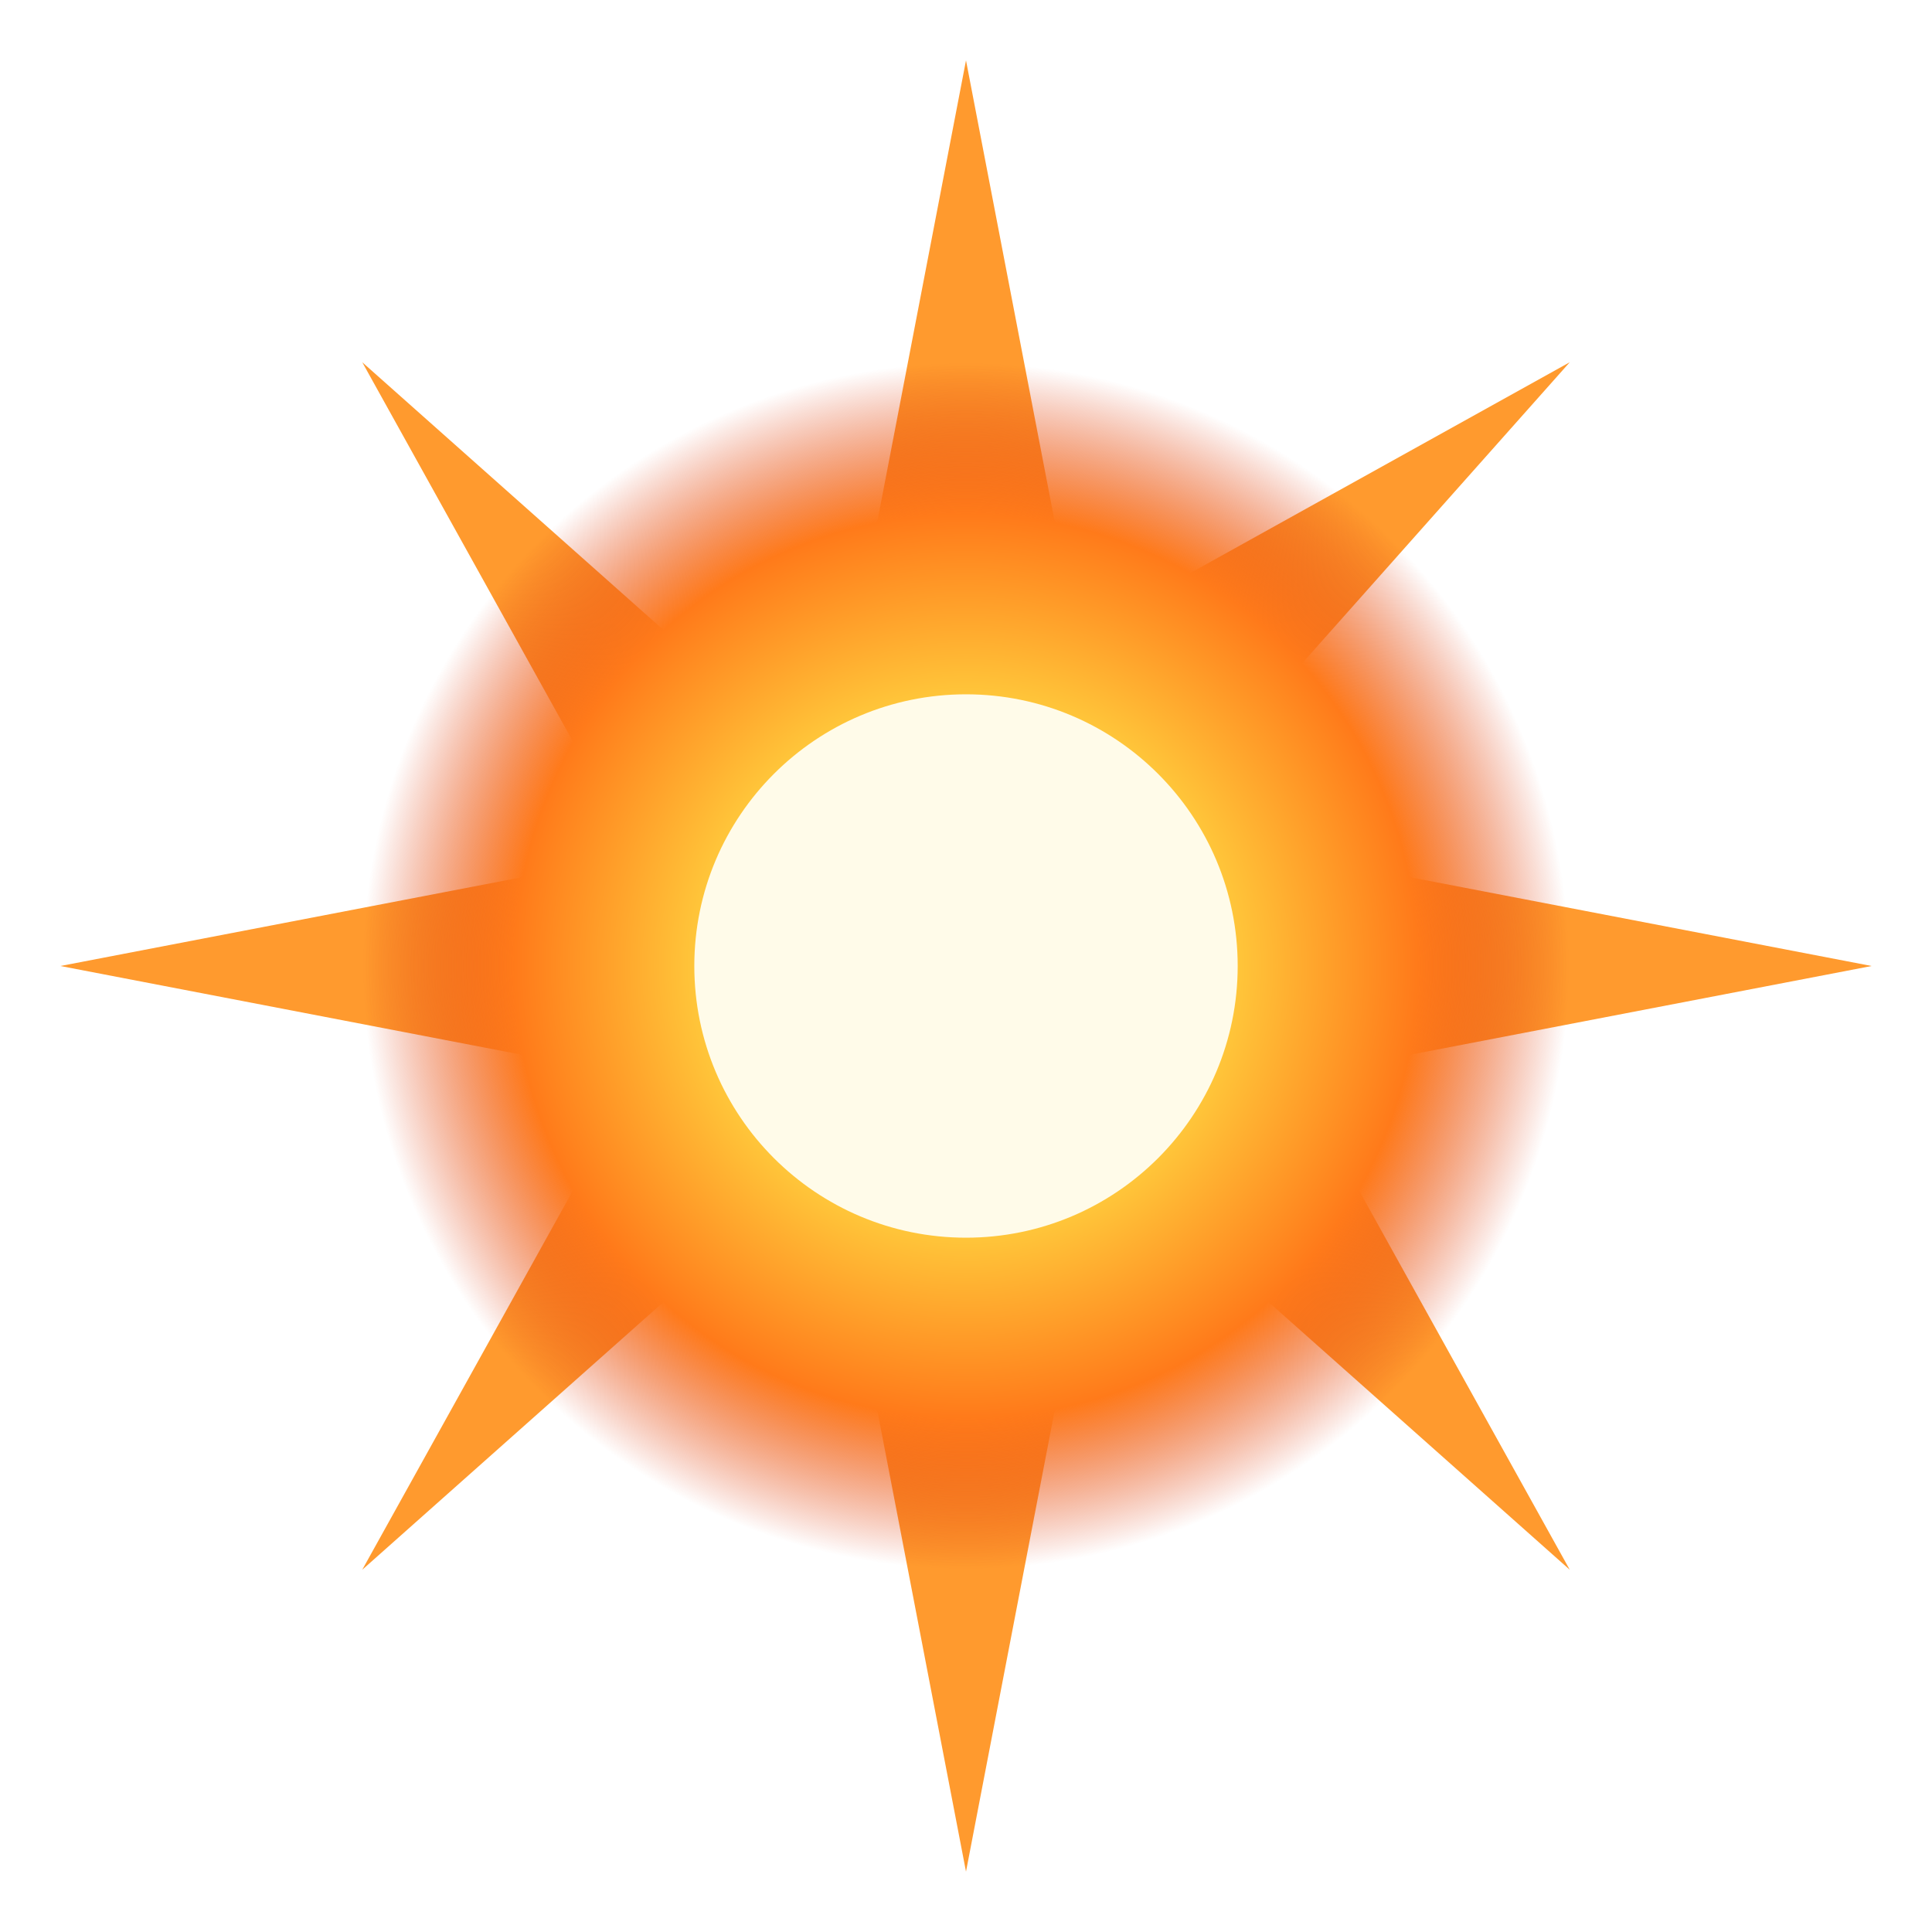
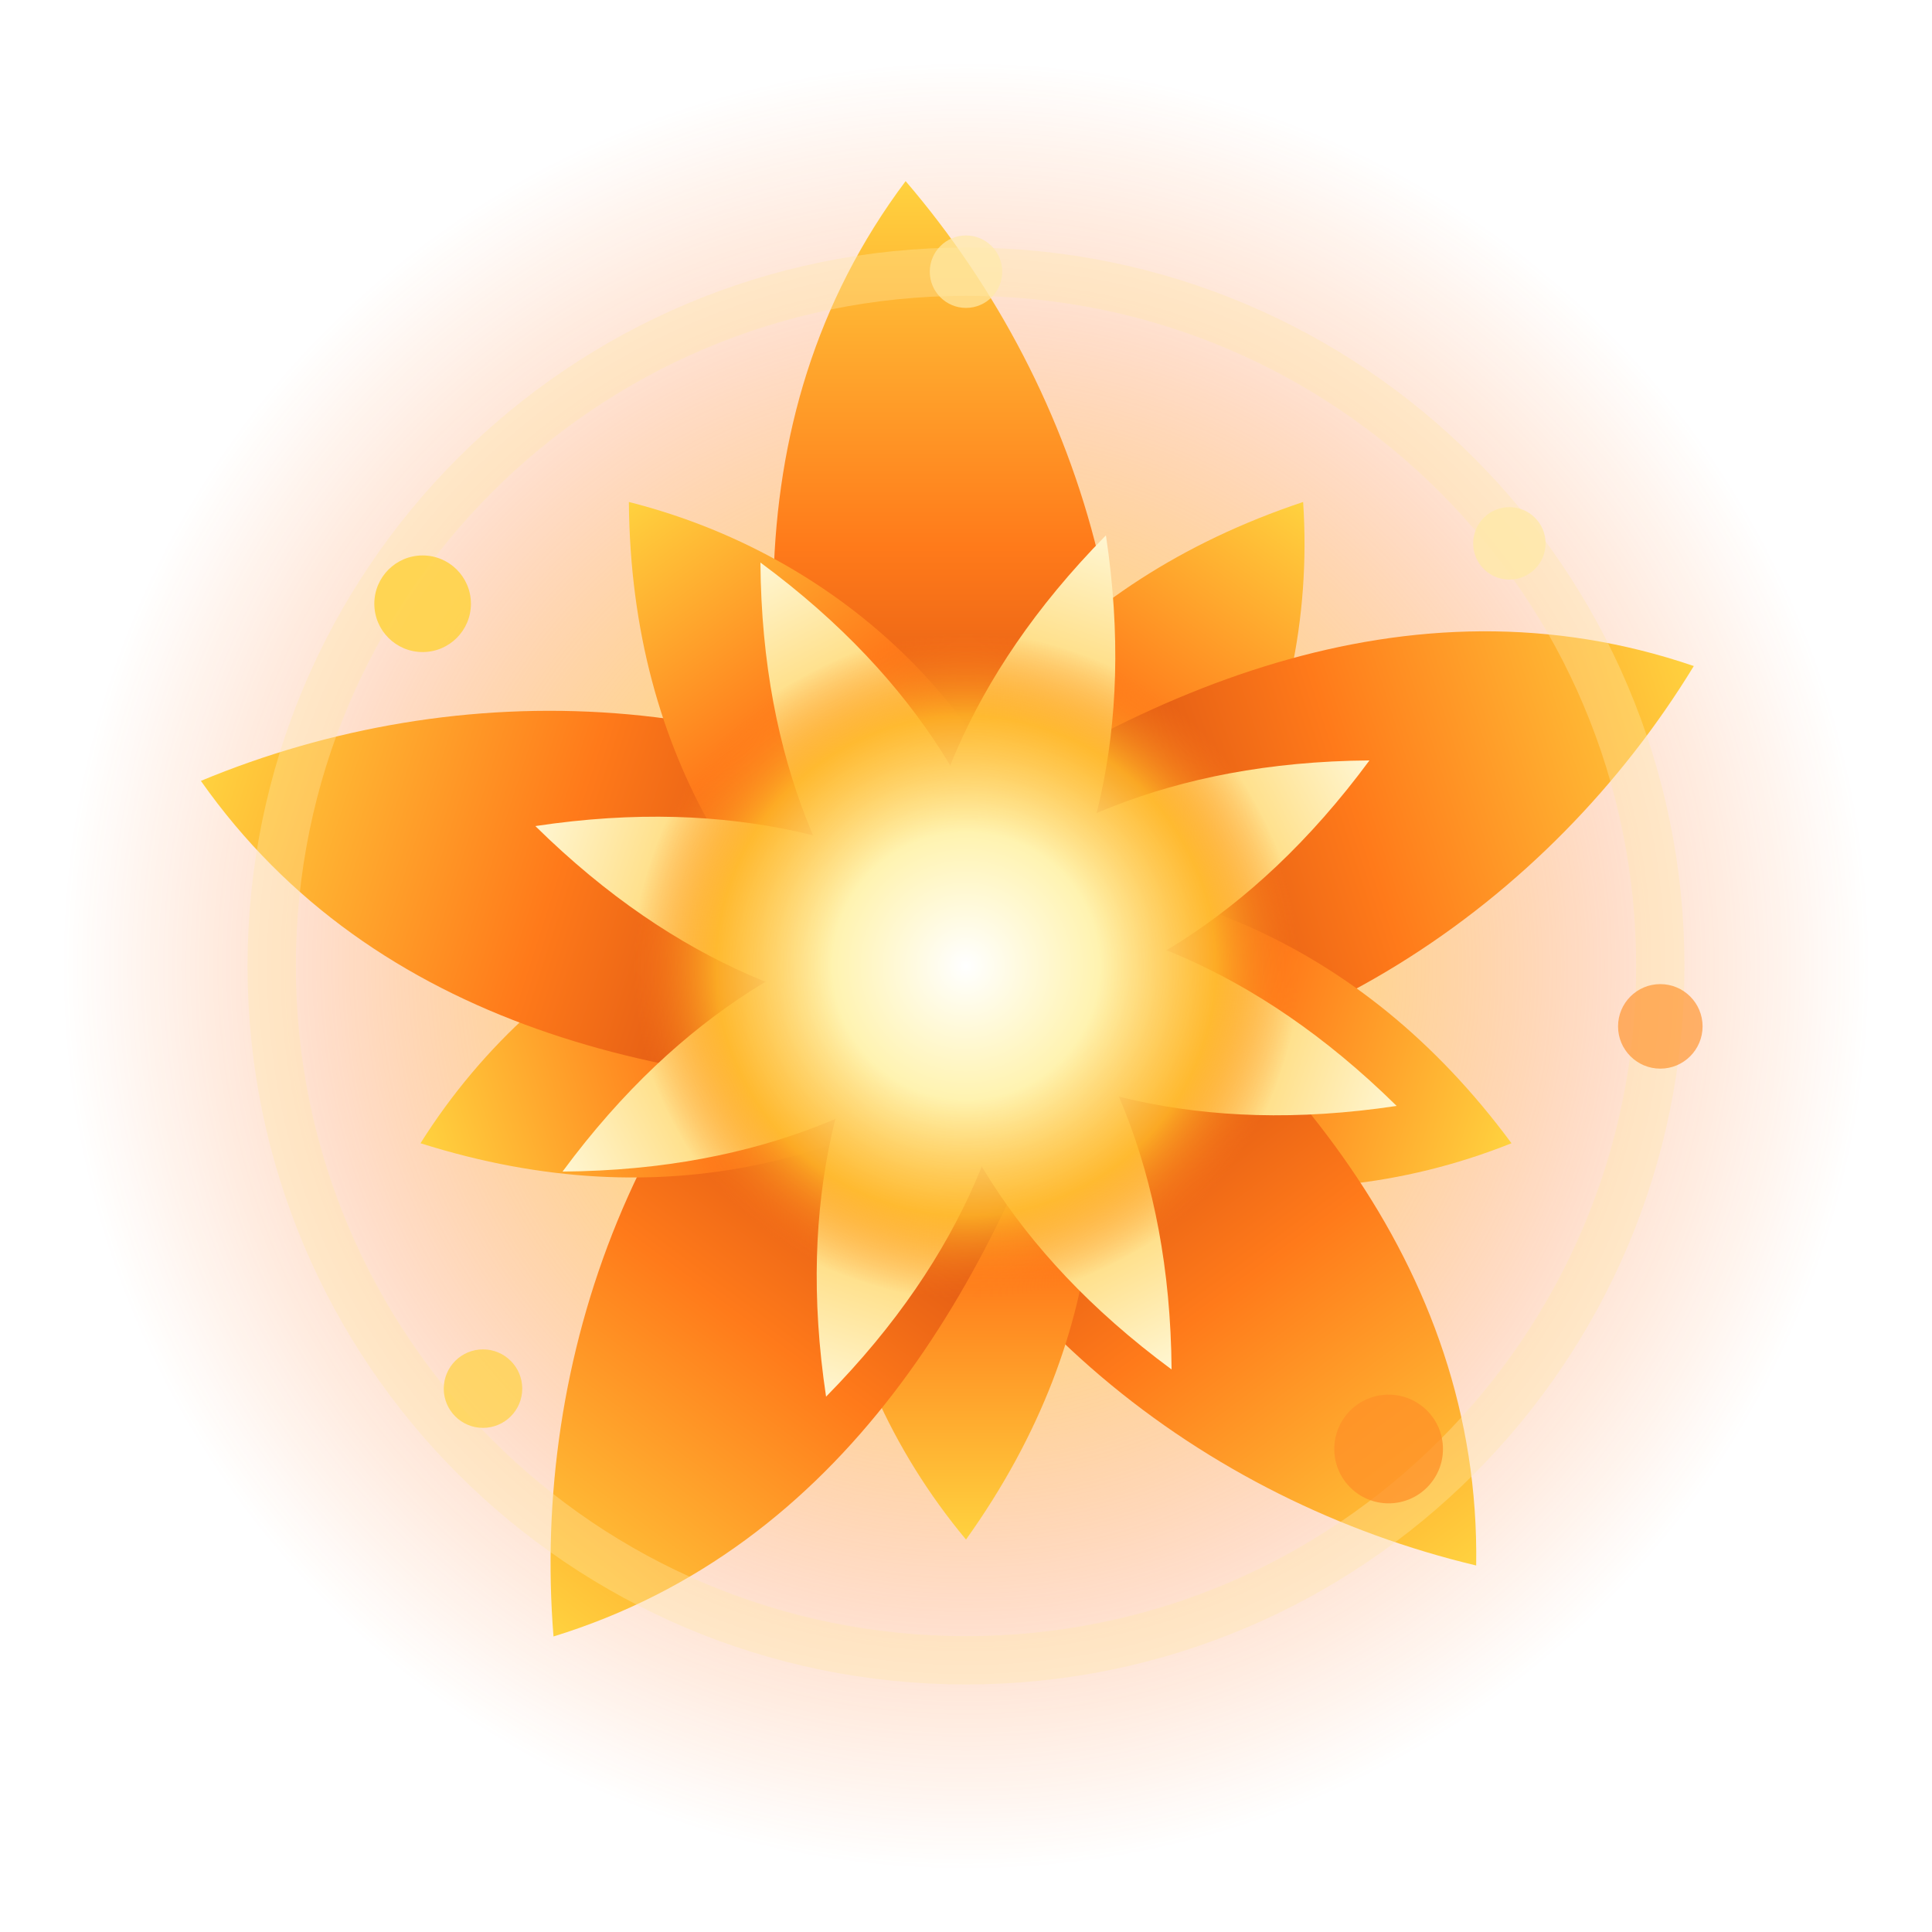
<svg xmlns="http://www.w3.org/2000/svg" viewBox="0 0 64 64" width="64" height="64">
  <defs>
+     <radialGradient id="burstGlow" cx="50%" cy="50%" r="50%">
+       <stop offset="0%" stop-color="#FFF6D2" stop-opacity="0.85" />
+       <stop offset="38%" stop-color="#FFB627" stop-opacity="0.55" />
+       <stop offset="72%" stop-color="#FF6A12" stop-opacity="0.22" />
+       <stop offset="100%" stop-color="#FF6A12" stop-opacity="0" />
+     </radialGradient>
    <radialGradient id="burstCore" cx="50%" cy="50%" r="50%">
-       <stop offset="0%" stop-color="#FFFBE9" />
-       <stop offset="40%" stop-color="#FFD23F" />
-       <stop offset="75%" stop-color="#FF7A1A" />
-       <stop offset="100%" stop-color="#D9320A" stop-opacity="0" />
+       <stop offset="0%" stop-color="#FFFFFF" />
+       <stop offset="40%" stop-color="#FFF3B0" />
+       <stop offset="75%" stop-color="#FFB627" stop-opacity="0.85" />
+       <stop offset="100%" stop-color="#FF7A1A" stop-opacity="0" />
    </radialGradient>
+     <linearGradient id="tongueOuter" x1="0%" y1="100%" x2="0%" y2="0%">
+       <stop offset="0%" stop-color="#B8300A" />
+       <stop offset="55%" stop-color="#FF7A1A" />
+       <stop offset="100%" stop-color="#FFD23F" />
+     </linearGradient>
+     <linearGradient id="tongueInner" x1="0%" y1="100%" x2="0%" y2="0%">
+       <stop offset="0%" stop-color="#FF9027" />
+       <stop offset="60%" stop-color="#FFD66B" />
+       <stop offset="100%" stop-color="#FFF6D2" />
+     </linearGradient>
  </defs>
-   <g fill="#FF9A2E">
-     <path d="M32 2 L37 28 L27 28 Z" />
-     <path d="M62 32 L36 37 L36 27 Z" />
-     <path d="M32 62 L27 36 L37 36 Z" />
-     <path d="M2 32 L28 27 L28 37 Z" />
-     <path d="M52 12 L36 30 L34 22 Z" />
-     <path d="M52 52 L34 36 L42 34 Z" />
-     <path d="M12 52 L30 36 L22 34 Z" />
-     <path d="M12 12 L30 28 L22 30 Z" />
+   <circle cx="32" cy="32" r="30" fill="url(#burstGlow)" />
+   <g fill="url(#tongueOuter)">
+     <path d="M28,33 C25,24 24,14 30,6 C36,13 39,23 36,33 Z" />
+     <path d="M29,33 C27,27 27,20 32,13 C37,19 38,27 35,33 Z" transform="rotate(36 32 32)" />
+     <path d="M28,33 C25,24 24,14 30,6 C36,13 39,23 36,33 Z" transform="rotate(72 32 32)" />
+     <path d="M29,33 C27,27 27,20 32,13 C37,19 38,27 35,33 Z" transform="rotate(108 32 32)" />
+     <path d="M28,33 C25,24 24,14 30,6 C36,13 39,23 36,33 Z" transform="rotate(144 32 32)" />
+     <path d="M29,33 C27,27 27,20 32,13 C37,19 38,27 35,33 Z" transform="rotate(180 32 32)" />
+     <path d="M28,33 C25,24 24,14 30,6 C36,13 39,23 36,33 Z" transform="rotate(216 32 32)" />
+     <path d="M29,33 C27,27 27,20 32,13 C37,19 38,27 35,33 Z" transform="rotate(252 32 32)" />
+     <path d="M28,33 C25,24 24,14 30,6 C36,13 39,23 36,33 Z" transform="rotate(288 32 32)" />
+     <path d="M29,33 C27,27 27,20 32,13 C37,19 38,27 35,33 Z" transform="rotate(324 32 32)" />
  </g>
-   <circle cx="32" cy="32" r="20" fill="url(#burstCore)" />
-   <circle cx="32" cy="32" r="9" fill="#FFFBE9" />
+   <g fill="url(#tongueInner)">
+     <path d="M30,32 C29,28 29,23 32,17 C35,23 35,28 34,32 Z" transform="rotate(18 32 32)" />
+     <path d="M30,32 C29,28 29,23 32,17 C35,23 35,28 34,32 Z" transform="rotate(63 32 32)" />
+     <path d="M30,32 C29,28 29,23 32,17 C35,23 35,28 34,32 Z" transform="rotate(108 32 32)" />
+     <path d="M30,32 C29,28 29,23 32,17 C35,23 35,28 34,32 Z" transform="rotate(153 32 32)" />
+     <path d="M30,32 C29,28 29,23 32,17 C35,23 35,28 34,32 Z" transform="rotate(198 32 32)" />
+     <path d="M30,32 C29,28 29,23 32,17 C35,23 35,28 34,32 Z" transform="rotate(243 32 32)" />
+     <path d="M30,32 C29,28 29,23 32,17 C35,23 35,28 34,32 Z" transform="rotate(288 32 32)" />
+     <path d="M30,32 C29,28 29,23 32,17 C35,23 35,28 34,32 Z" transform="rotate(333 32 32)" />
+   </g>
+   <circle cx="32" cy="32" r="23" fill="none" stroke="#FFE9A8" stroke-width="1.6" opacity="0.35" />
+   <circle cx="14" cy="20" r="1.6" fill="#FFD23F" opacity="0.85" />
+   <circle cx="50" cy="18" r="1.2" fill="#FFE9A8" opacity="0.8" />
+   <circle cx="46" cy="48" r="1.8" fill="#FF9027" opacity="0.75" />
+   <circle cx="16" cy="46" r="1.3" fill="#FFD23F" opacity="0.7" />
+   <circle cx="32" cy="9" r="1.2" fill="#FFE9A8" opacity="0.7" />
+   <circle cx="55" cy="34" r="1.4" fill="#FF9027" opacity="0.65" />
+   <circle cx="32" cy="32" r="11" fill="url(#burstCore)" />
</svg>
